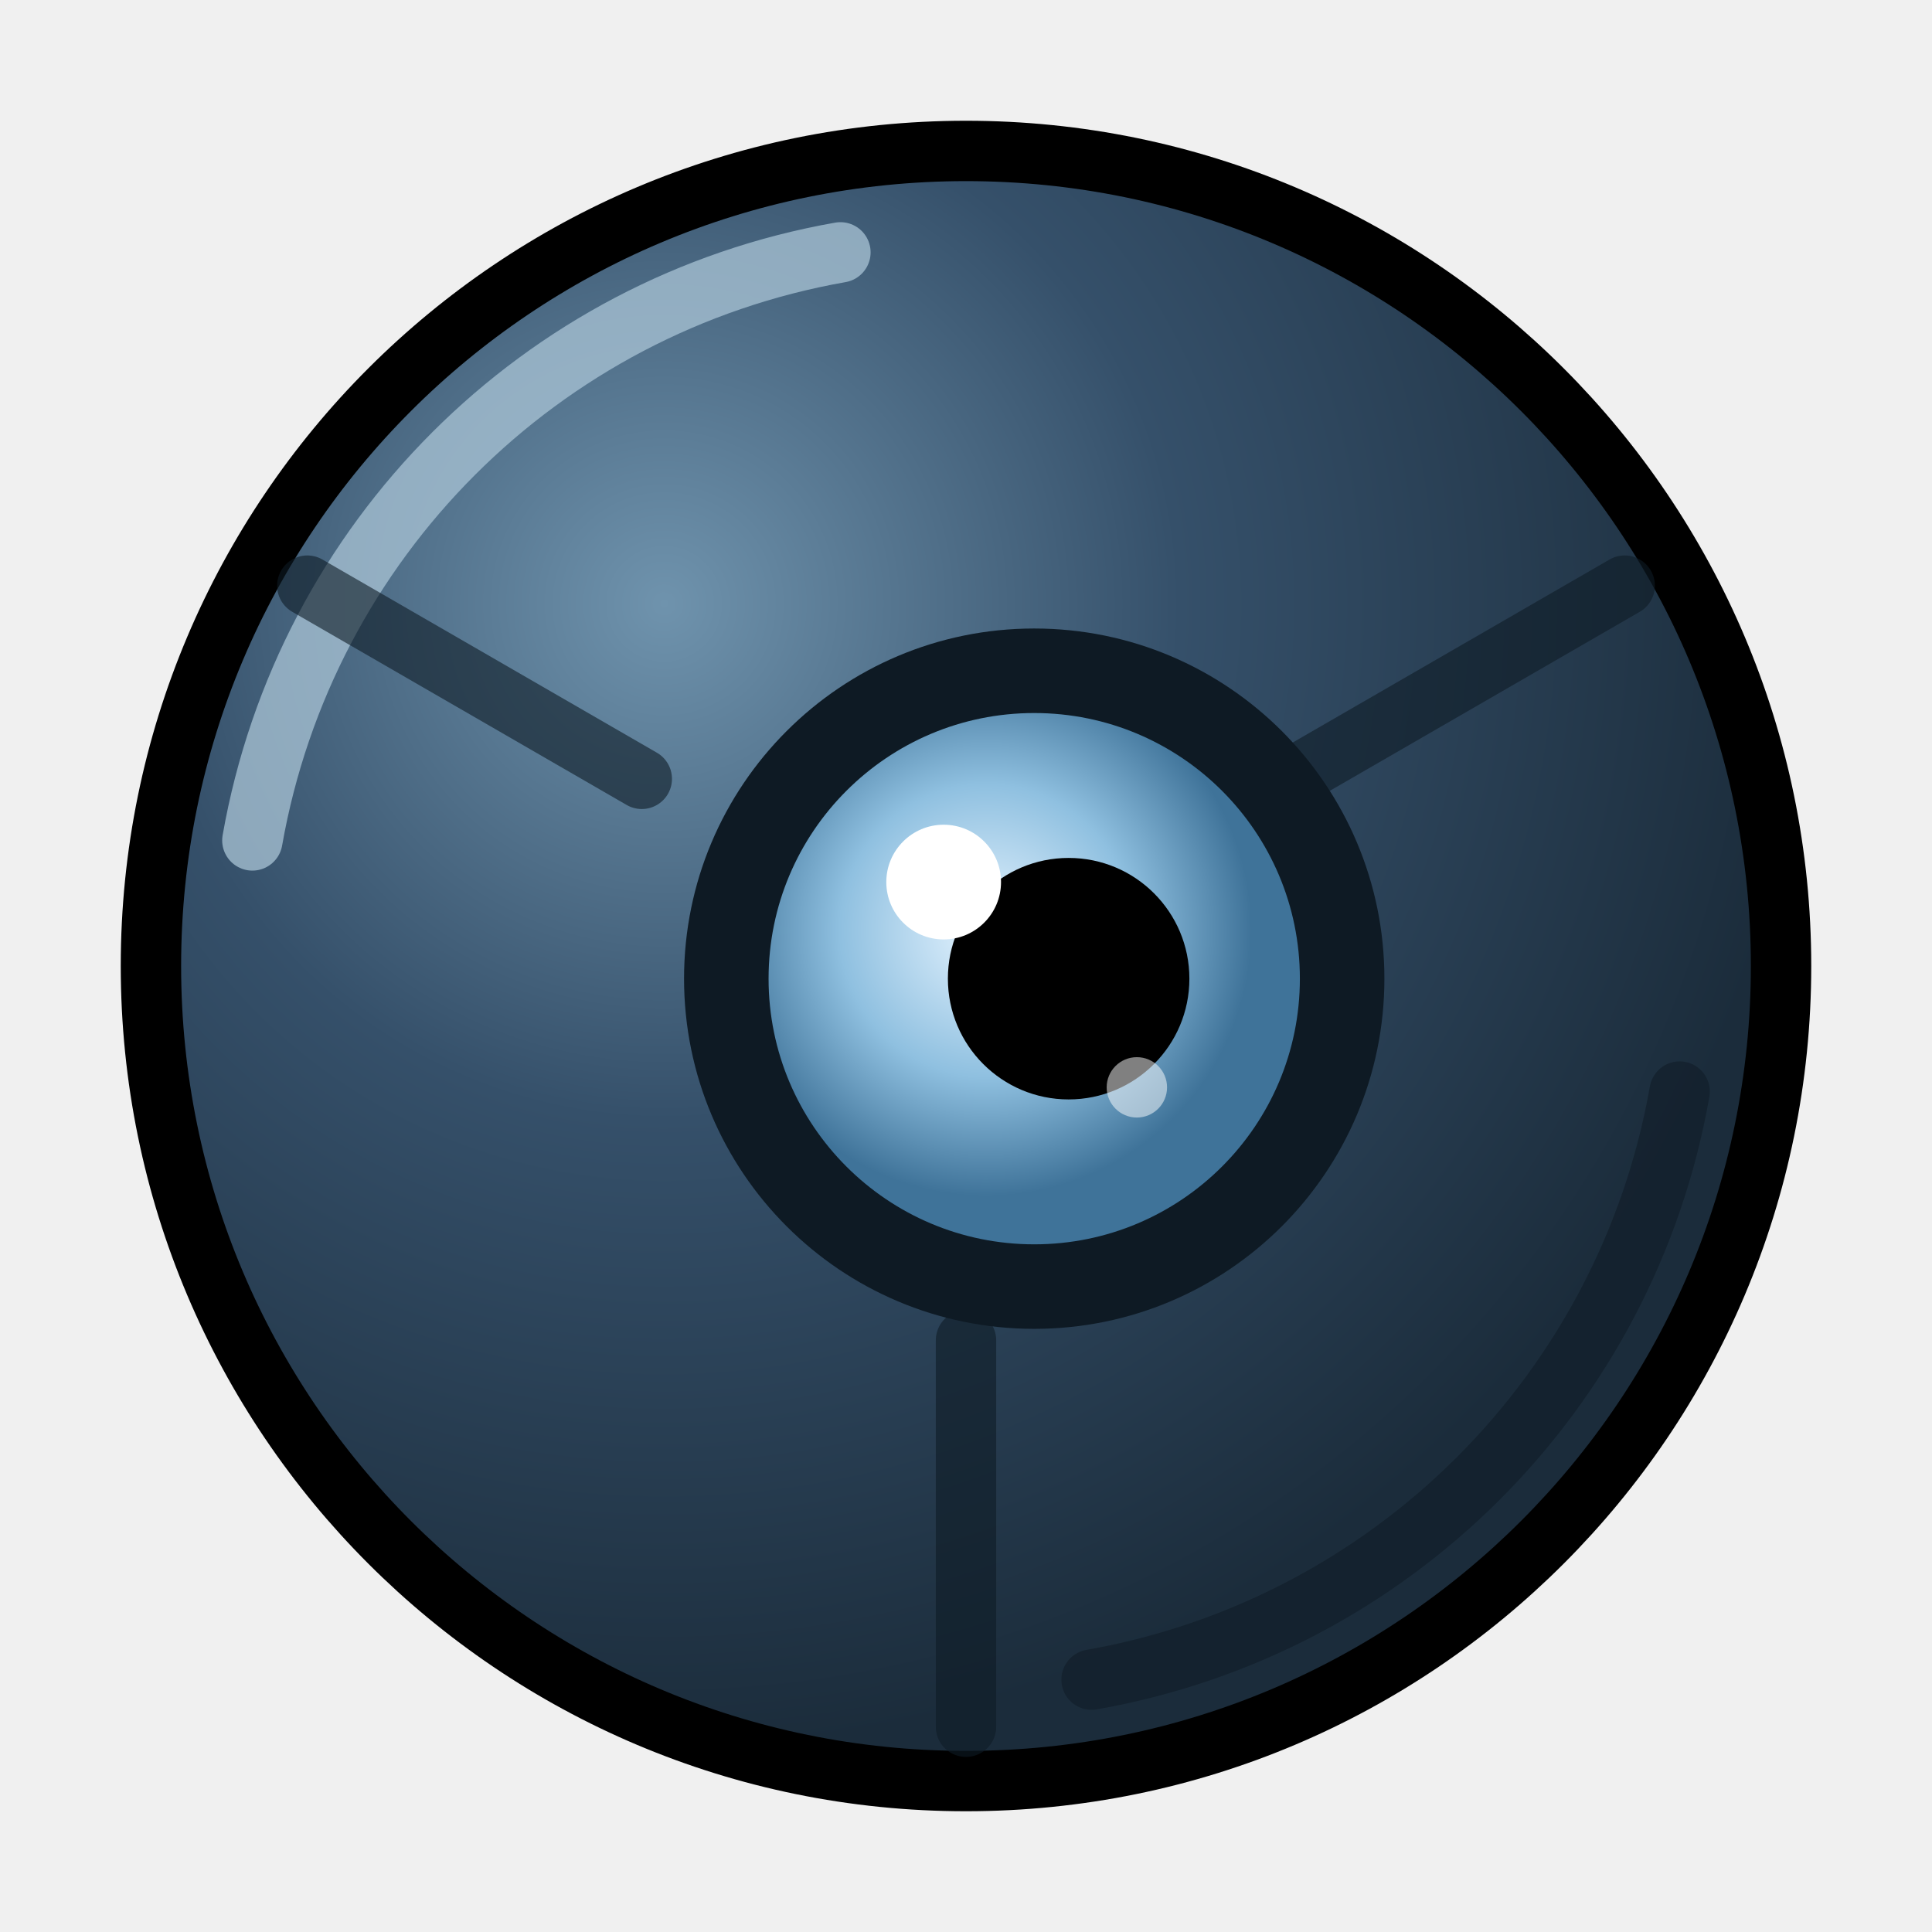
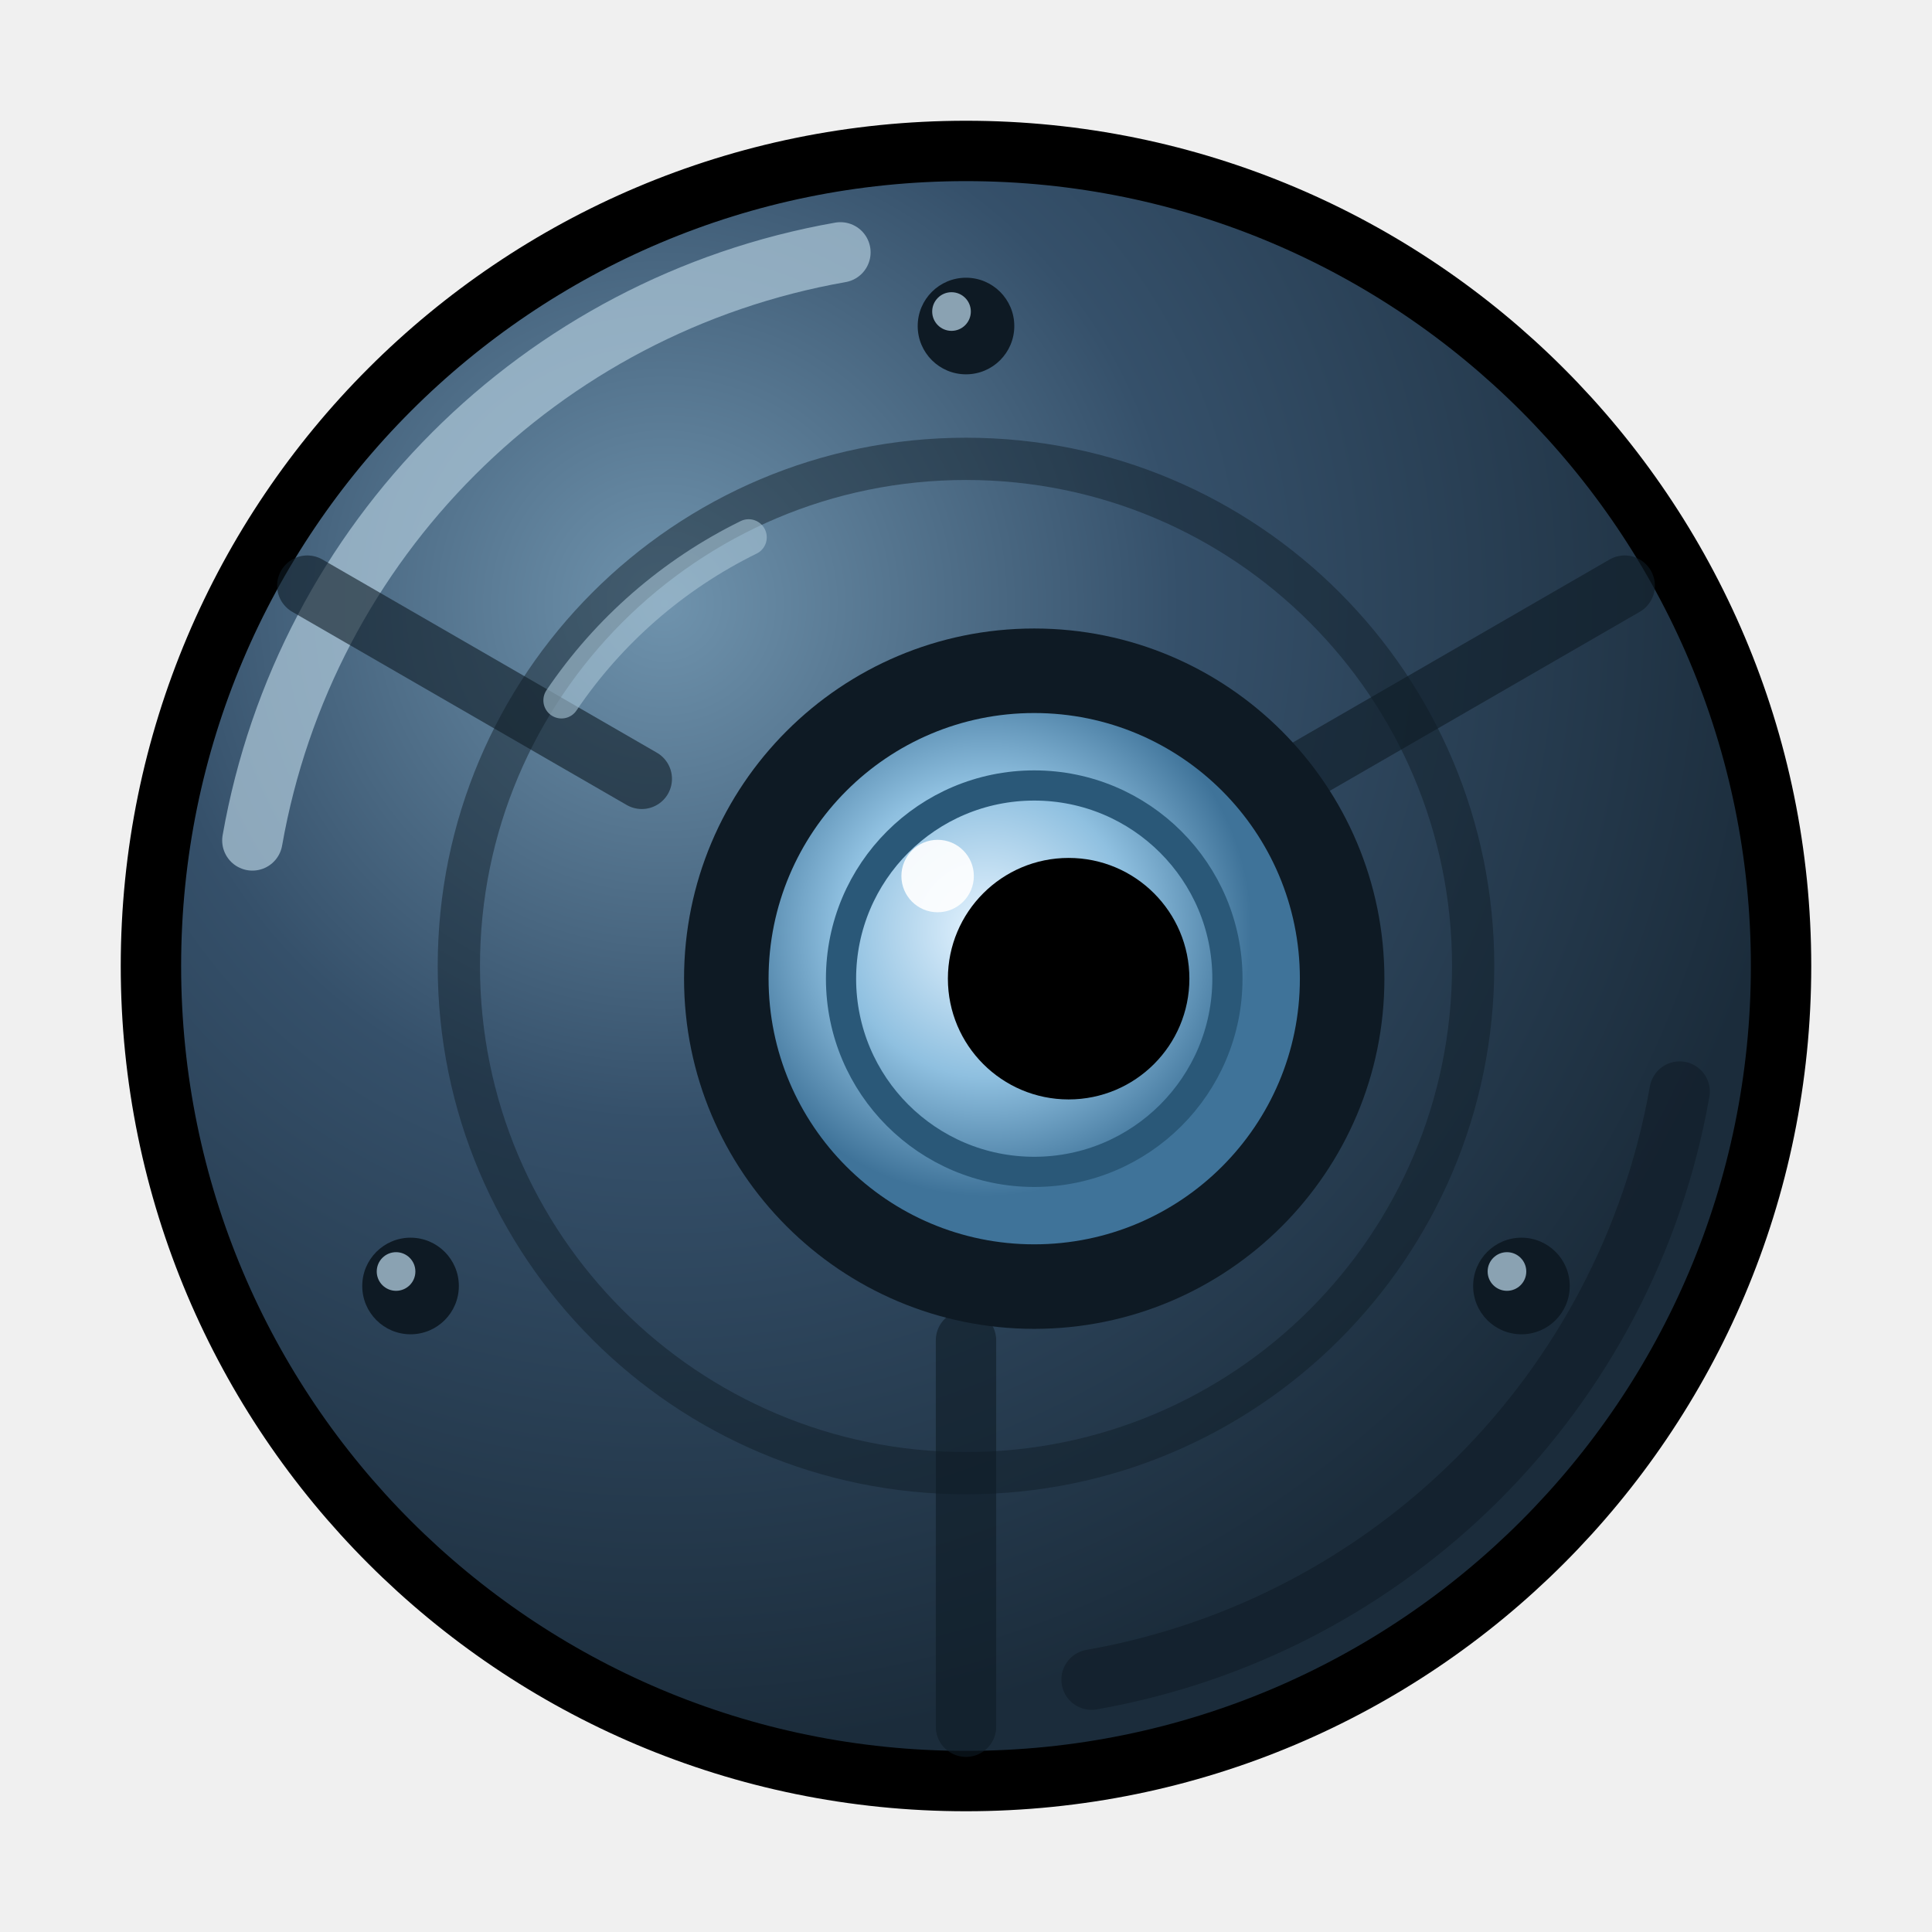
<svg xmlns="http://www.w3.org/2000/svg" viewBox="0 0 32 32">
  <defs>
    <radialGradient id="shell" cx="11" cy="10" r="19" gradientUnits="userSpaceOnUse">
      <stop offset="0" stop-color="#6f93ad" />
      <stop offset="0.45" stop-color="#35506a" />
      <stop offset="1" stop-color="#1b2c3b" />
    </radialGradient>
    <radialGradient id="iris" cx="15.2" cy="15.2" r="4.4" gradientUnits="userSpaceOnUse">
      <stop offset="0" stop-color="#e6f4ff" />
      <stop offset="0.55" stop-color="#8fc0e0" />
      <stop offset="1" stop-color="#3f7399" />
    </radialGradient>
  </defs>
  <circle cx="16" cy="16" r="13.5" fill="url(#shell)" stroke="#000000" stroke-width="1" />
  <path d="M4.18 13.92 A12 12 0 0 1 13.92 4.18" fill="none" stroke="#a9c4d6" stroke-width="1" stroke-linecap="round" opacity="0.75" />
  <path d="M27.82 18.08 A12 12 0 0 1 18.08 27.82" fill="none" stroke="#0e1a24" stroke-width="1" stroke-linecap="round" opacity="0.55" />
  <g stroke="#0e1a24" stroke-width="1" stroke-linecap="round" opacity="0.6">
    <line x1="16" y1="22.2" x2="16" y2="28.6" />
    <line x1="10.63" y1="12.9" x2="5.09" y2="9.7" />
    <line x1="21.37" y1="12.9" x2="26.91" y2="9.7" />
  </g>
+   <circle cx="16" cy="16" r="8.4" fill="none" stroke="#0e1a24" stroke-width="0.7" opacity="0.45" />
+   <path d="M9.3 11.6 A8 8 0 0 1 12.4 8.9" fill="none" stroke="#a9c4d6" stroke-width="0.6" stroke-linecap="round" opacity="0.6" />
+   <circle cx="16" cy="5.4" r="0.8" fill="#0e1a24" />
+   <circle cx="15.76" cy="5.16" r="0.32" fill="#a9c4d6" opacity="0.8" />
+   <circle cx="25.2" cy="21.3" r="0.8" fill="#0e1a24" />
+   <circle cx="24.96" cy="21.06" r="0.32" fill="#a9c4d6" opacity="0.8" />
+   <circle cx="6.8" cy="21.3" r="0.8" fill="#0e1a24" />
+   <circle cx="6.56" cy="21.06" r="0.32" fill="#a9c4d6" opacity="0.8" />
  <g transform="translate(1.13 0.21)">
    <circle cx="16" cy="16" r="5.8" fill="#0e1a24" />
    <circle cx="16" cy="16" r="4.4" fill="url(#iris)" />
+     <circle cx="16" cy="16" r="3.2" fill="none" stroke="#2a5878" stroke-width="0.5" />
    <circle cx="16.57" cy="16" r="2" fill="#000000" />
-     <circle cx="14.5" cy="14.4" r="0.95" fill="#ffffff" />
-     <circle cx="17.7" cy="17.8" r="0.5" fill="#ffffff" opacity="0.5" />
+     <circle cx="14.4" cy="14.3" r="0.6" fill="#ffffff" opacity="0.9" />
  </g>
</svg>
